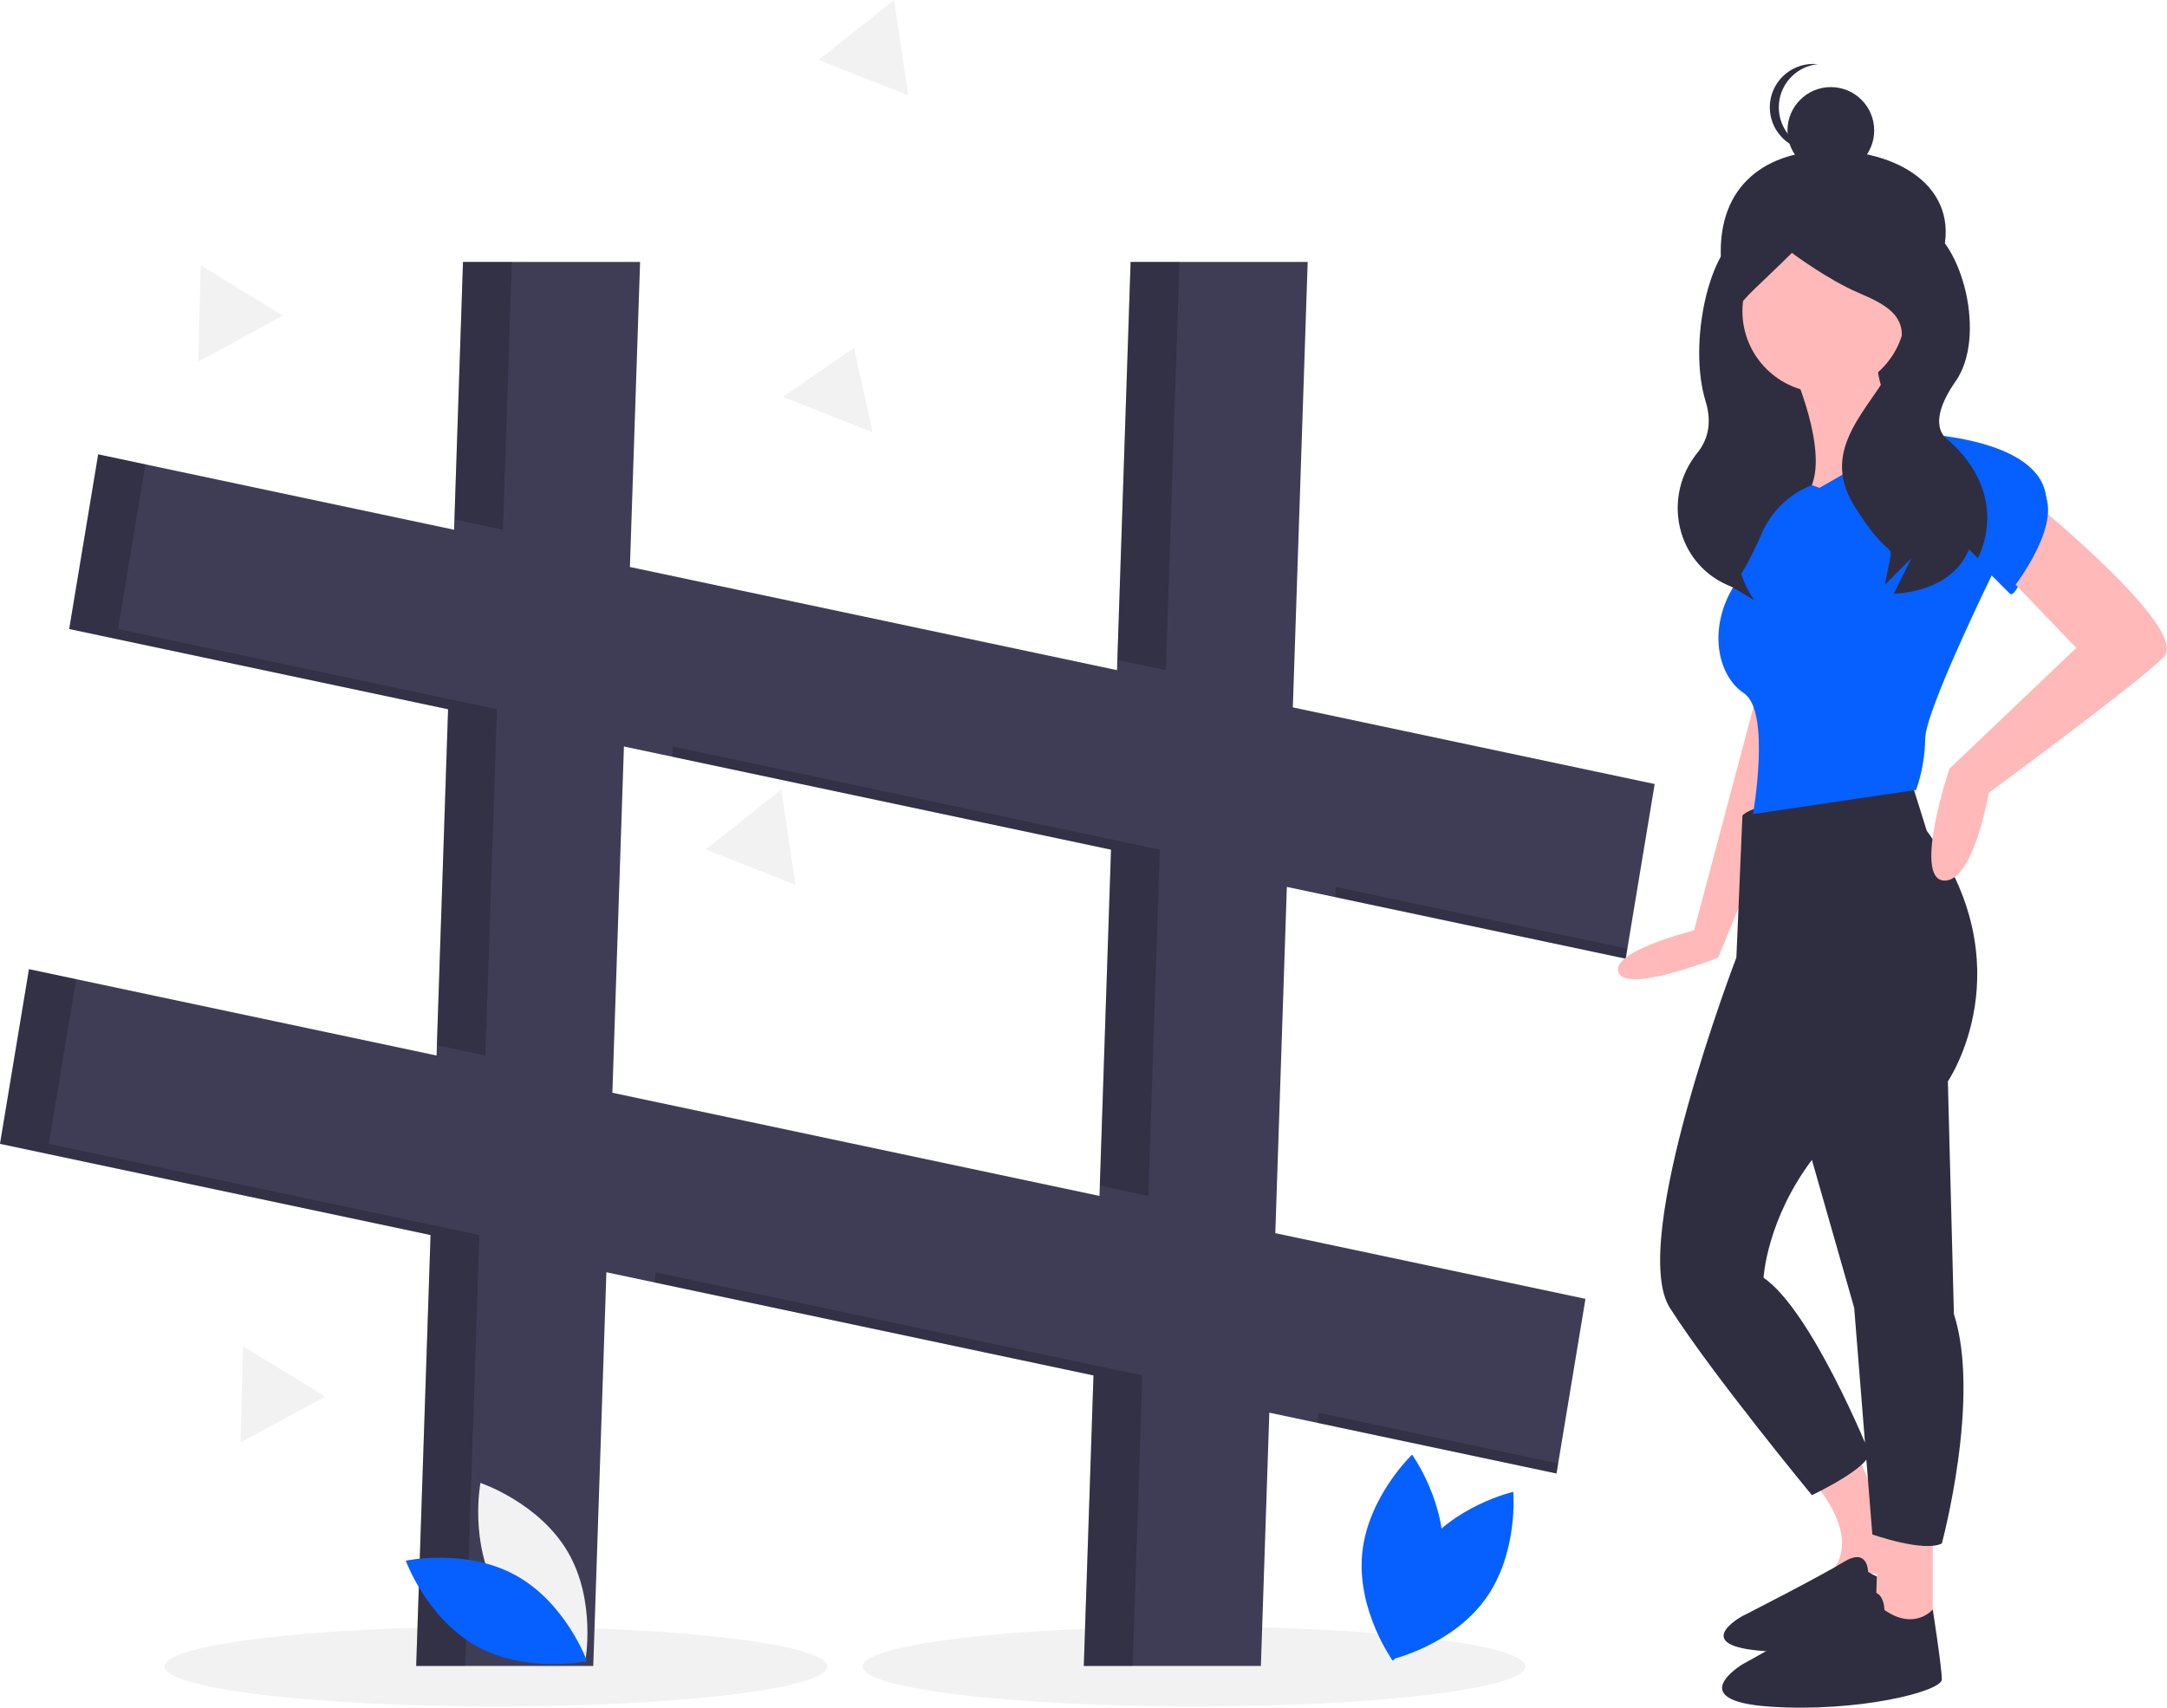
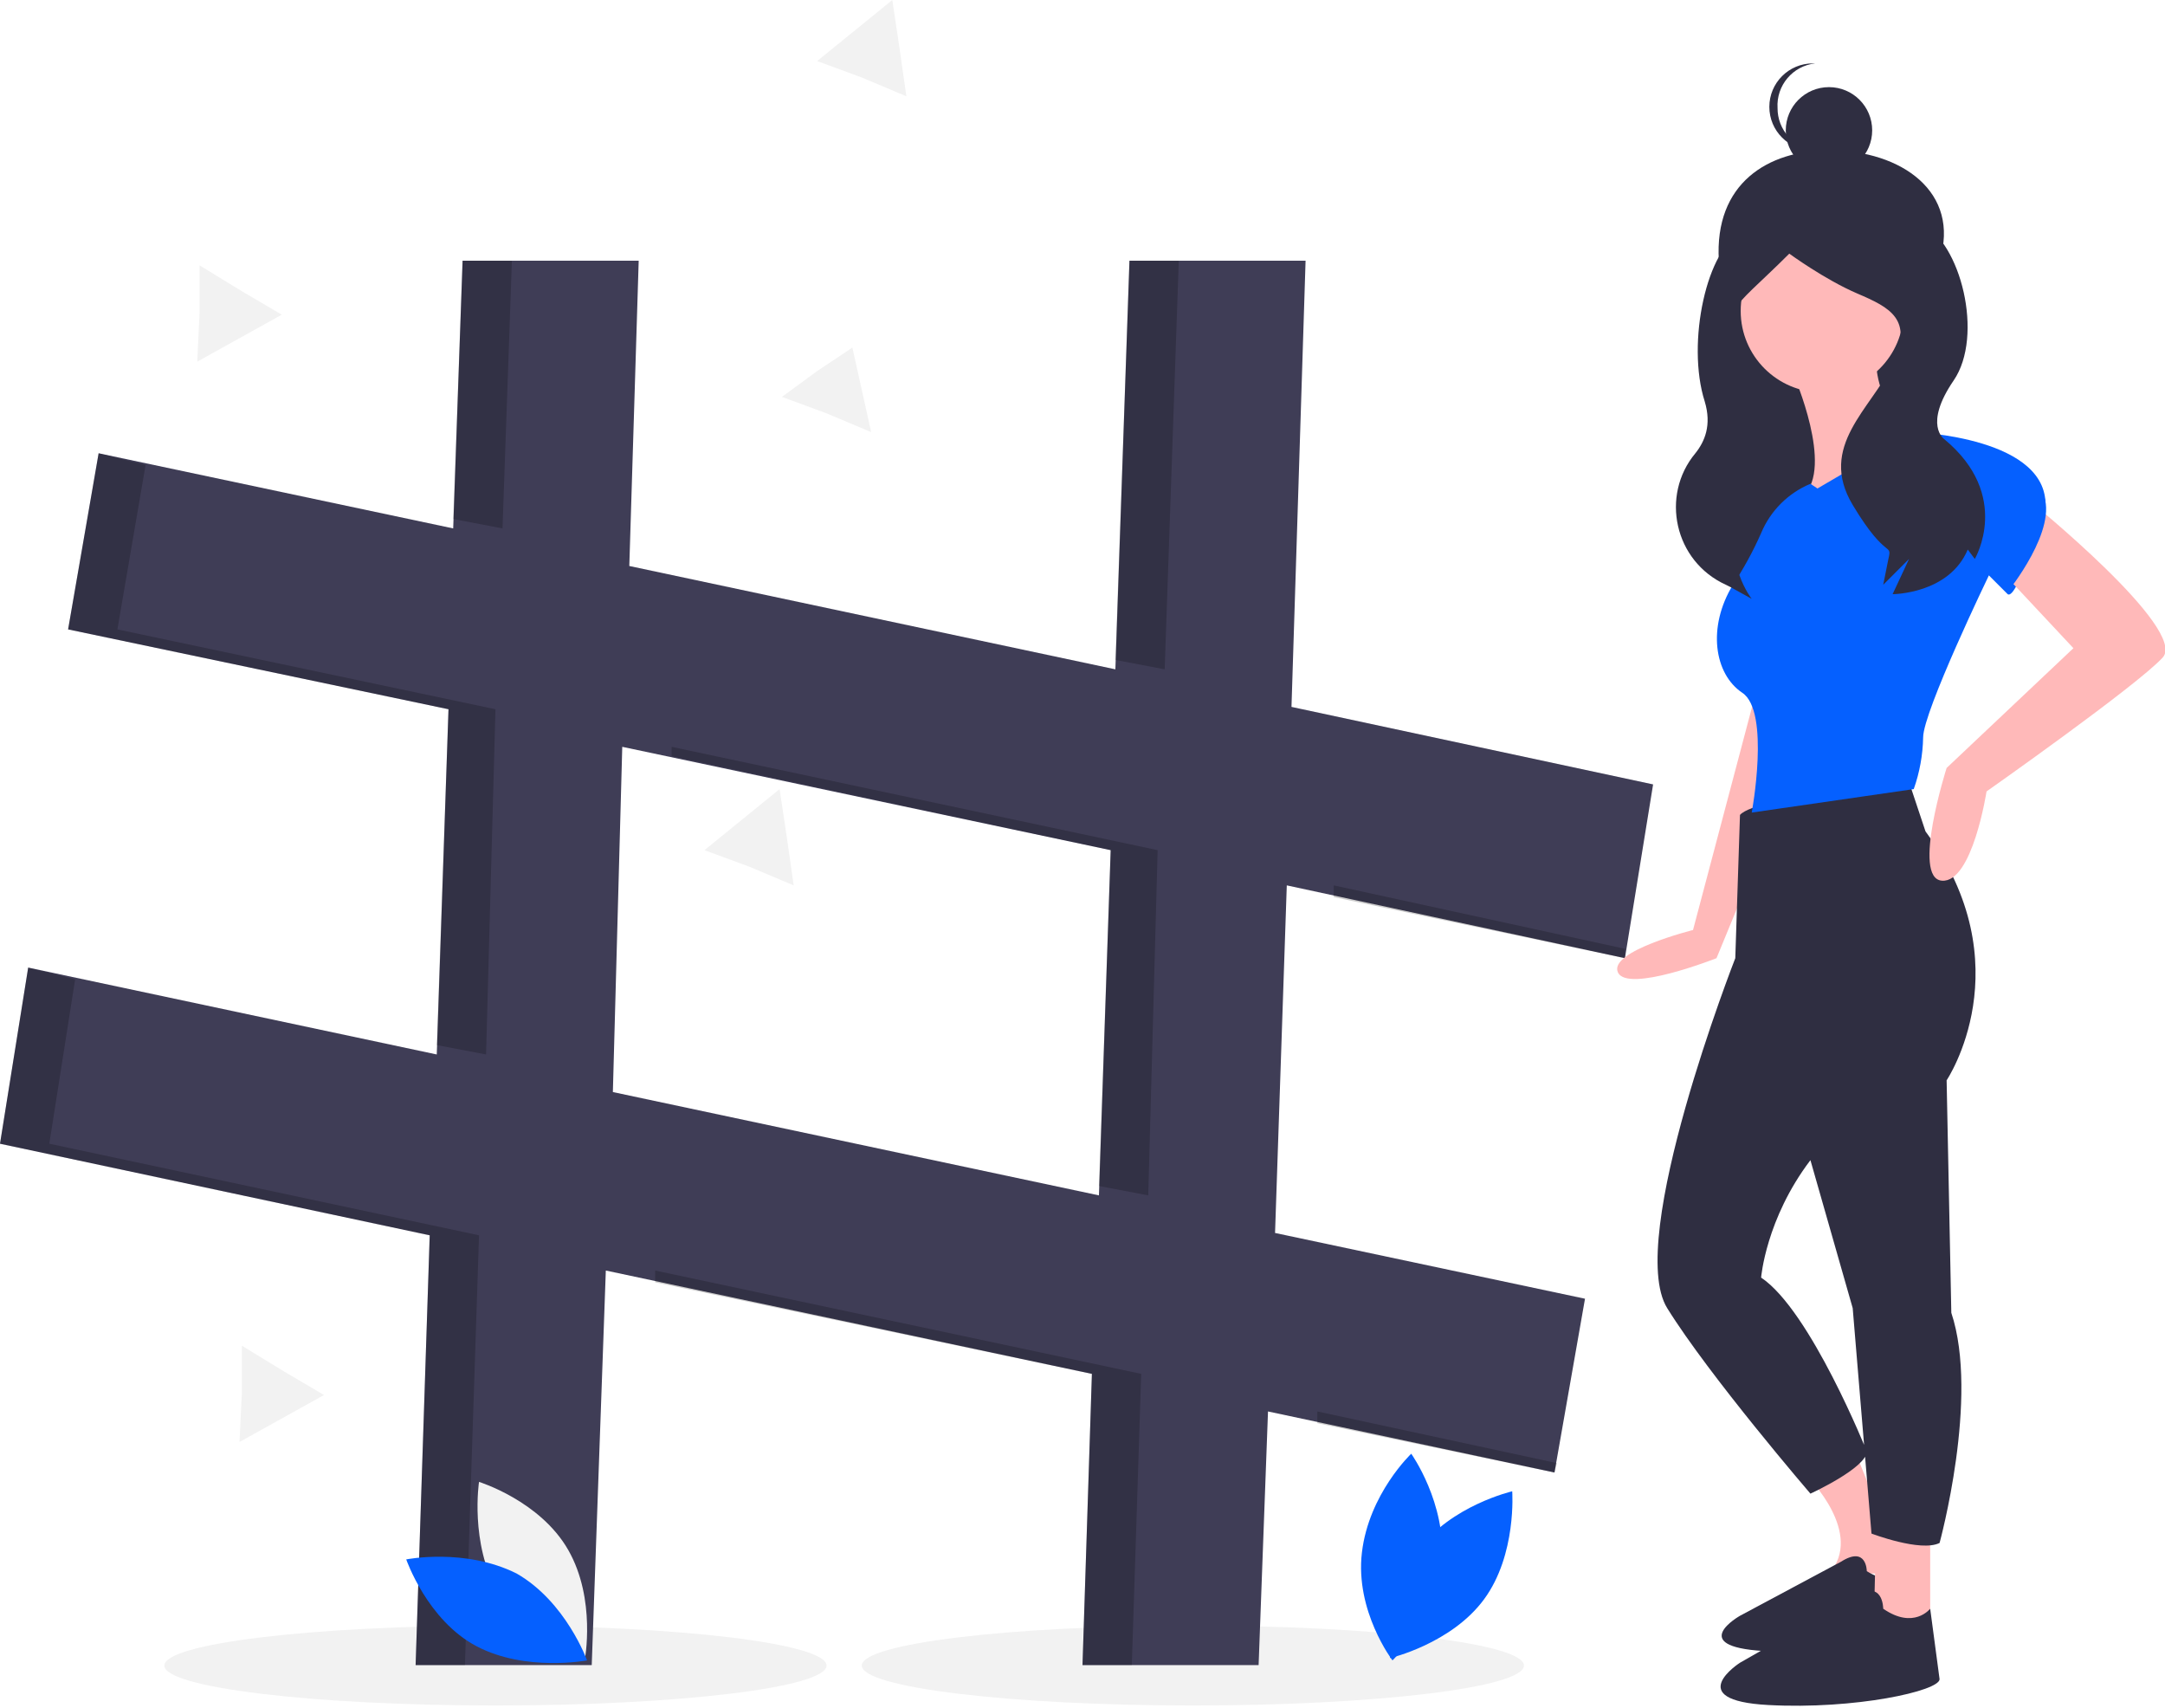
- <svg xmlns="http://www.w3.org/2000/svg" data-name="Layer 1" viewBox="0 0 921.97 726.746">
+ <svg xmlns="http://www.w3.org/2000/svg" data-name="Layer 1" viewBox="0 0 922 727">
  <defs />
-   <ellipse cx="211" cy="709.225" fill="#f2f2f2" rx="141" ry="17" />
-   <ellipse cx="508" cy="709.225" fill="#f2f2f2" rx="141" ry="17" />
-   <path fill="#3f3d56" d="M691.67 407.991l12.33-74.325-153.948-32.616 6.32-189.589h-75.34l-5.791 173.739-207.238-43.906 4.328-129.834H196.989l-3.799 113.984-151.416-32.079-12.33 74.325 161.2 34.152-4.912 147.354L12.33 412.459 0 486.784l183.185 38.81-6.113 183.395h75.34l5.585-167.545 207.238 43.906-4.121 123.639h75.34l3.593-107.79 122.179 25.885 12.33-74.325-131.963-27.958 4.912-147.354zm-223.888 100.961l-207.238-43.906 4.912-147.354 207.238 43.906z" />
-   <path d="M488.565 508.952l4.912-147.354-207.238-43.906-.146 4.373 186.6 39.533-4.766 142.981 20.638 4.373zM496.024 285.201l5.791-173.74h-20.784l-5.645 169.367 20.638 4.373zM568.289 377.448l-.146 4.372 123.527 26.171.706-4.254-124.087-26.289zM213.974 225.445l3.799-113.984h-20.784l-3.653 109.612 20.638 4.372zM560.831 601.199l-.146 4.372 101.541 21.513.706-4.254-102.101-21.631zM278.781 541.443l-.146 4.373 186.6 39.533-4.121 123.64h20.783l4.122-123.64-207.238-43.906zM185.877 444.824l20.638 4.372 4.912-147.353-161.2-34.152 11.624-70.071-20.077-4.254-12.331 74.325 161.2 34.152-4.766 142.981zM20.784 486.784l11.624-70.071-20.078-4.254L0 486.784l183.185 38.81-6.113 183.395h20.783l6.114-183.395-183.185-38.81z" opacity=".2" />
-   <path fill="#2f2e41" d="M733.96 116.347h76.449v130.562h-76.449z" />
-   <path fill="#2f2e41" d="M825.687 110.863c-8.26 24.456-20.926 46.739-46.739 46.739s-45.284-20.967-46.739-46.739c-1.858-32.932 20.33-46.875 46.739-46.739 31.197.161 56.541 17.716 46.739 46.739z" />
-   <path fill="#ffb9b9" d="M747.754 294.382l-26.994 101.551s-35.993 8.998-32.136 17.996 42.42-6.427 42.42-6.427l34.707-84.84zM769.607 628.599s24.424 24.424 8.998 41.134h32.136l-20.567-51.418z" />
-   <path fill="#2f2e41" d="M794.789 668.914s0-10.557-10.296-4.223-43.474 23.224-43.474 23.224-22.881 12.668 10.296 14.779 65.21-5.278 65.21-9.501-3.432-24.442-3.432-24.442-6.864 7.552-18.305.162z" />
-   <path fill="#ffb9b9" d="M799.172 649.166l-1.285 42.42 24.423 3.856v-41.134l-23.138-5.142z" />
-   <circle cx="776.034" cy="132.415" r="34.707" fill="#ffb9b9" />
-   <path fill="#ffb9b9" d="M763.822 160.052s16.711 38.564 3.856 51.418 19.282 0 19.282 0 16.711-24.424 29.565-25.709c0 0-19.282-10.284-17.996-37.278z" />
-   <path fill="#2f2e41" d="M741.327 347.085l-2.571 60.416s-46.276 120.832-28.28 149.112 60.416 79.698 60.416 79.698 24.424-11.569 24.424-17.996c0 0-24.424-60.416-44.991-74.556 0 0 1.285-24.424 20.567-50.133l17.996 62.987 7.713 96.409s21.853 7.713 29.565 3.856c0 0 16.711-61.702 5.142-97.694l-2.571-98.98s33.422-48.847-8.998-106.692l-6.427-20.567s-65.558 6.427-71.985 14.14zM801.743 685.159s0-12.855-11.569-5.142-48.847 28.28-48.847 28.28-25.709 15.425 11.569 17.996 73.271-6.427 73.271-11.569-3.856-29.763-3.856-29.763-7.713 9.196-20.567.197z" />
-   <path fill="#0560ff" d="M774.106 207.614l40.395-23.162s59.87 1.309 56.013 32.16c0 0-11.569 39.849-15.425 35.993l-7.713-7.713s-28.28 57.845-28.28 69.414a70.041 70.041 0 01-3.856 21.853l-69.414 10.284s7.713-43.705-3.856-51.418-15.425-28.28-3.856-46.276a149.408 149.408 0 0011.429-21.709 38.543 38.543 0 0121.348-20.61z" />
-   <path fill="#ffb9b9" d="M864.087 212.756s68.129 55.274 56.56 66.843-74.556 57.845-74.556 57.845-6.427 38.564-19.282 37.278 2.571-47.562 2.571-47.562l53.989-51.418-29.565-30.851z" />
-   <circle cx="778.948" cy="55.514" r="18.45" fill="#2f2e41" />
-   <path fill="#2f2e41" d="M756.808 45.675a18.45 18.45 0 0116.605-18.356c-.607-.06-1.222-.093-1.845-.093a18.45 18.45 0 100 36.899c.623 0 1.238-.033 1.845-.093a18.45 18.45 0 01-16.605-18.356zM757.664 95.379s-.385-2.145-15.452 3.506-24.098 47.345-16.565 71.828c3.036 9.867.566 16.981-3.465 21.958-15.126 18.679-9.172 46.733 12.861 56.338q.933.407 1.904.804l9.417 5.65s-12.004-15.795-5.997-36a103.593 103.593 0 001.869-53.033c-.689-2.959-1.472-6.009-2.361-9.121-7.533-26.367-3.869-23.322 22.497-49.689 0 0 15.067 11.3 28.25 16.95s24.484 11.3 15.067 30.134-32.017 35.784-16.95 60.267 16.95 15.067 15.067 24.484l-1.883 9.417 11.3-11.3-7.533 15.067s24.484 0 32.017-18.834l3.767 3.767s15.067-26.367-13.183-50.85c0 0-9.417-5.65 3.767-24.484s3.058-59.326-13.892-66.859-60.501 0-60.501 0z" />
-   <path fill="#f2f2f2" d="M386.429 40.573l-19.079-7.528-19.079-7.528 16.059-12.758L380.389 0l3.02 20.287 3.02 20.286zM371.248 183.963l-19.078-7.528-19.079-7.529 15.149-10.453L363.389 148l3.93 17.981 3.929 17.982zM338.429 376.573l-19.079-7.528-19.079-7.528 16.059-12.758L332.389 336l3.02 20.287 3.02 20.286zM138.374 594.33l-18.019 9.797-18.019 9.798.524-20.504.525-20.503 17.494 10.706 17.495 10.706zM120.374 134.33l-18.019 9.797-18.019 9.798.524-20.504.525-20.503 17.494 10.706 17.495 10.706zM211.847 677.809c12.31 20.992 37.136 29.304 37.136 29.304s4.869-25.724-7.441-46.717-37.136-29.304-37.136-29.304-4.869 25.724 7.441 46.717z" />
-   <path fill="#0560ff" d="M219.529 670.482c21.288 11.791 30.207 36.406 30.207 36.406s-25.597 5.499-46.885-6.292-30.207-36.406-30.207-36.406 25.597-5.499 46.885 6.292zM604.02 660.421c-14.298 19.692-11.96 45.769-11.96 45.769s25.519-5.851 39.816-25.544 11.96-45.769 11.96-45.769-25.519 5.851-39.816 25.544z" />
-   <path fill="#0560ff" d="M613.811 664.521c-2.268 24.229-21.244 42.267-21.244 42.267s-15.298-21.246-13.03-45.476 21.244-42.267 21.244-42.267 15.298 21.246 13.03 45.476zM855 202.225l-5 38 5 12s22-27 15-42-15-8-15-8z" />
+   <ellipse cx="211" cy="709.2" fill="#f2f2f2" rx="141" ry="17" />
+   <ellipse cx="508" cy="709.2" fill="#f2f2f2" rx="141" ry="17" />
+   <path fill="#3f3d56" d="M692 408l12-74-154-33 6-190h-75l-6 174-207-44 4-130h-75l-4 114-151-32-13 75 162 34-5 147-174-37-12 75 183 39-6 183h75l6-168 207 44-4 124h75l4-108 122 26 13-74-132-28 5-148zM468 509l-207-44 4-147 208 44z" />
+   <path d="M489 509l4-147-207-44v4l187 40-5 143 21 4zm7-224l6-174h-21l-6 170 21 4zm72 92v5l124 26v-4l-124-27zM214 225l4-114h-21l-4 110 21 4zm347 376v5l101 21 1-4-102-22zm-282-60v5l186 39-4 124h21l4-124-207-44zm-93-96l21 4 4-147-161-34 12-70-20-5-13 75 162 34-5 143zM21 487l11-70-20-5-12 75 183 39-6 183h21l6-183-183-39z" opacity=".2" />
+   <path fill="#2f2e41" d="M734 116h76v131h-76z" />
+   <path fill="#2f2e41" d="M826 111c-9 24-21 47-47 47s-45-21-47-47c-2-33 21-47 47-47 31 0 56 18 47 47z" />
+   <path fill="#ffb9b9" d="M748 294l-27 102s-36 9-32 18 42-6 42-6l35-85zm22 335s24 24 9 41h32l-21-52z" />
+   <path fill="#2f2e41" d="M795 669s0-11-11-4l-43 23s-23 13 10 15 66-6 66-10l-4-24s-7 7-18 0z" />
+   <path fill="#ffb9b9" d="M799 649l-1 43 24 3v-41l-23-5z" />
+   <circle cx="776" cy="132.4" r="34.7" fill="#ffb9b9" />
+   <path fill="#ffb9b9" d="M764 160s17 39 4 51 19 0 19 0 17-24 30-25c0 0-20-11-18-38z" />
+   <path fill="#2f2e41" d="M741 347l-2 61s-47 120-29 149 61 79 61 79 24-11 24-18c0 0-24-60-45-74 0 0 2-25 21-50l18 63 8 96s21 8 29 4c0 0 17-62 5-98l-2-99s33-49-9-106l-7-21s-65 6-72 14zm61 338s0-13-12-5l-49 28s-25 16 12 18 73-6 73-11l-4-30s-7 9-20 0z" />
+   <path fill="#0560ff" d="M774 208l41-24s59 2 56 33c0 0-12 39-16 36l-8-8s-28 58-28 69a70 70 0 01-4 22l-69 10s8-43-4-51-15-28-4-46a149 149 0 0012-22 39 39 0 0121-21z" />
+   <path fill="#ffb9b9" d="M864 213s68 55 57 67-75 57-75 57-6 39-19 38 2-48 2-48l54-51-29-31z" />
+   <circle cx="778.9" cy="55.5" r="18.4" fill="#2f2e41" />
+   <path fill="#2f2e41" d="M757 46a18 18 0 0116-19h-1a18 18 0 100 37h1a18 18 0 01-16-18zm1 49s-1-2-16 4-24 47-16 72c3 10 0 17-4 22-15 18-9 46 13 56l2 1 9 5s-12-15-6-36a104 104 0 002-53l-2-9c-8-26-4-23 22-49 0 0 15 11 29 17s24 11 15 30-32 35-17 60 17 15 15 24l-2 10 11-11-7 15s24 0 32-19l3 4s16-27-13-51c0 0-9-6 4-25s3-59-14-67-60 0-60 0z" />
+   <path fill="#f2f2f2" d="M386 41l-19-8-19-7 16-13 16-13 3 20 3 21zm-15 143l-19-8-19-7 15-11 15-10 4 18 4 18zm-33 193l-19-8-19-7 16-13 16-13 3 20 3 21zM138 594l-18 10-18 10 1-21v-20l18 11 17 10zm-18-460l-18 10-18 10 1-21v-20l18 11 17 10zm92 544c12 21 37 29 37 29s5-26-7-47-38-29-38-29-4 26 8 47z" />
+   <path fill="#0560ff" d="M220 670c21 12 30 37 30 37s-26 5-47-6-30-37-30-37 25-5 47 6zm384-10c-14 20-12 46-12 46s26-6 40-25 12-46 12-46-26 6-40 25z" />
+   <path fill="#0560ff" d="M614 665c-2 24-21 42-21 42s-16-21-13-46 21-42 21-42 15 21 13 46zm241-463l-5 38 5 12s22-27 15-42-15-8-15-8z" />
</svg>
